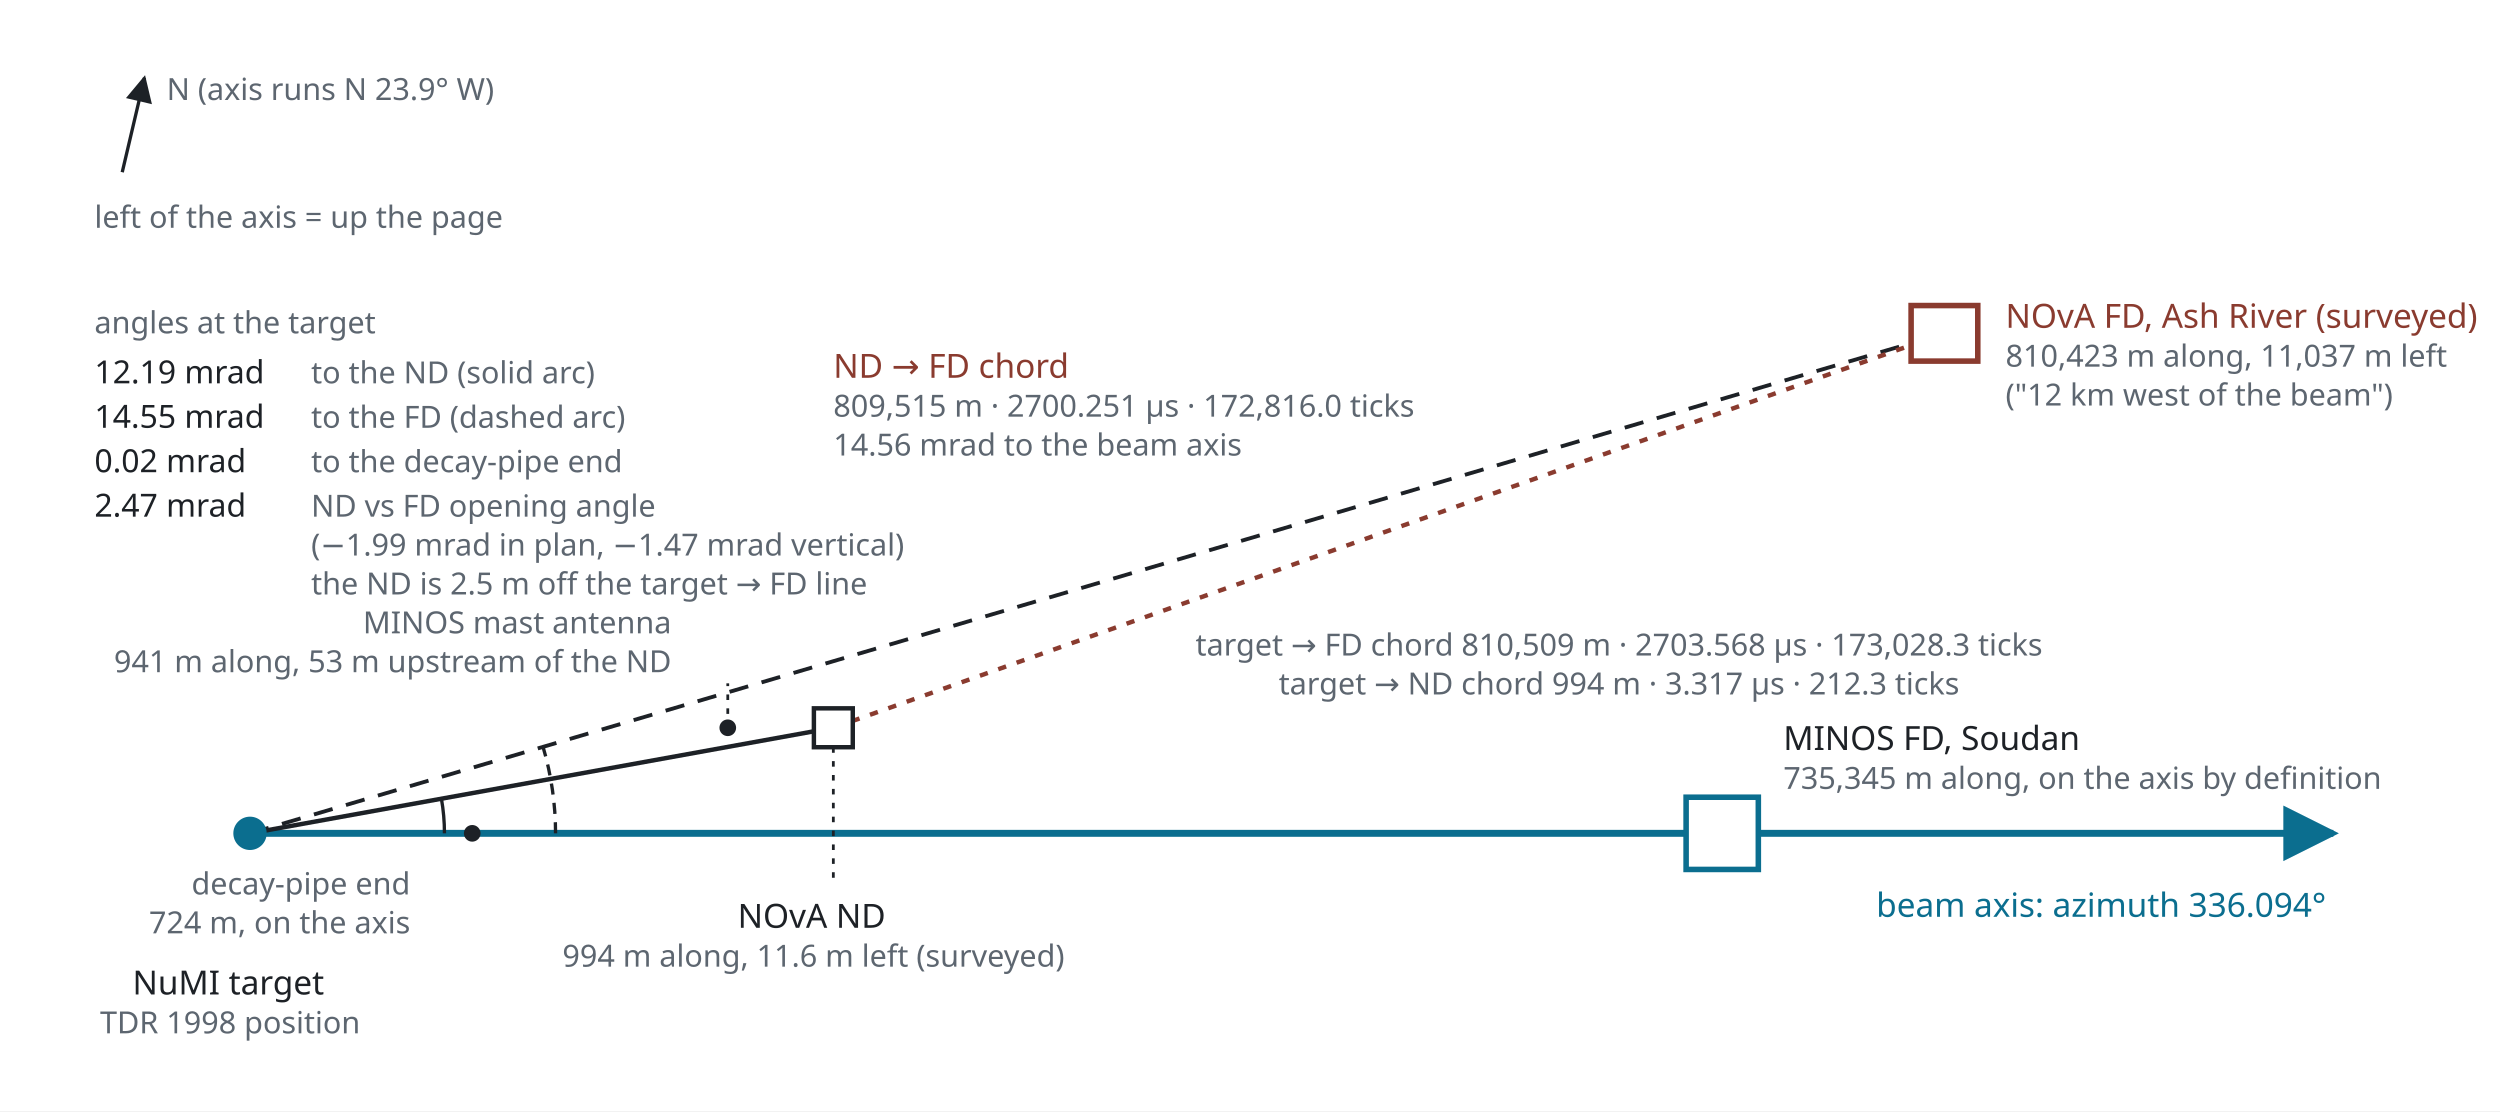
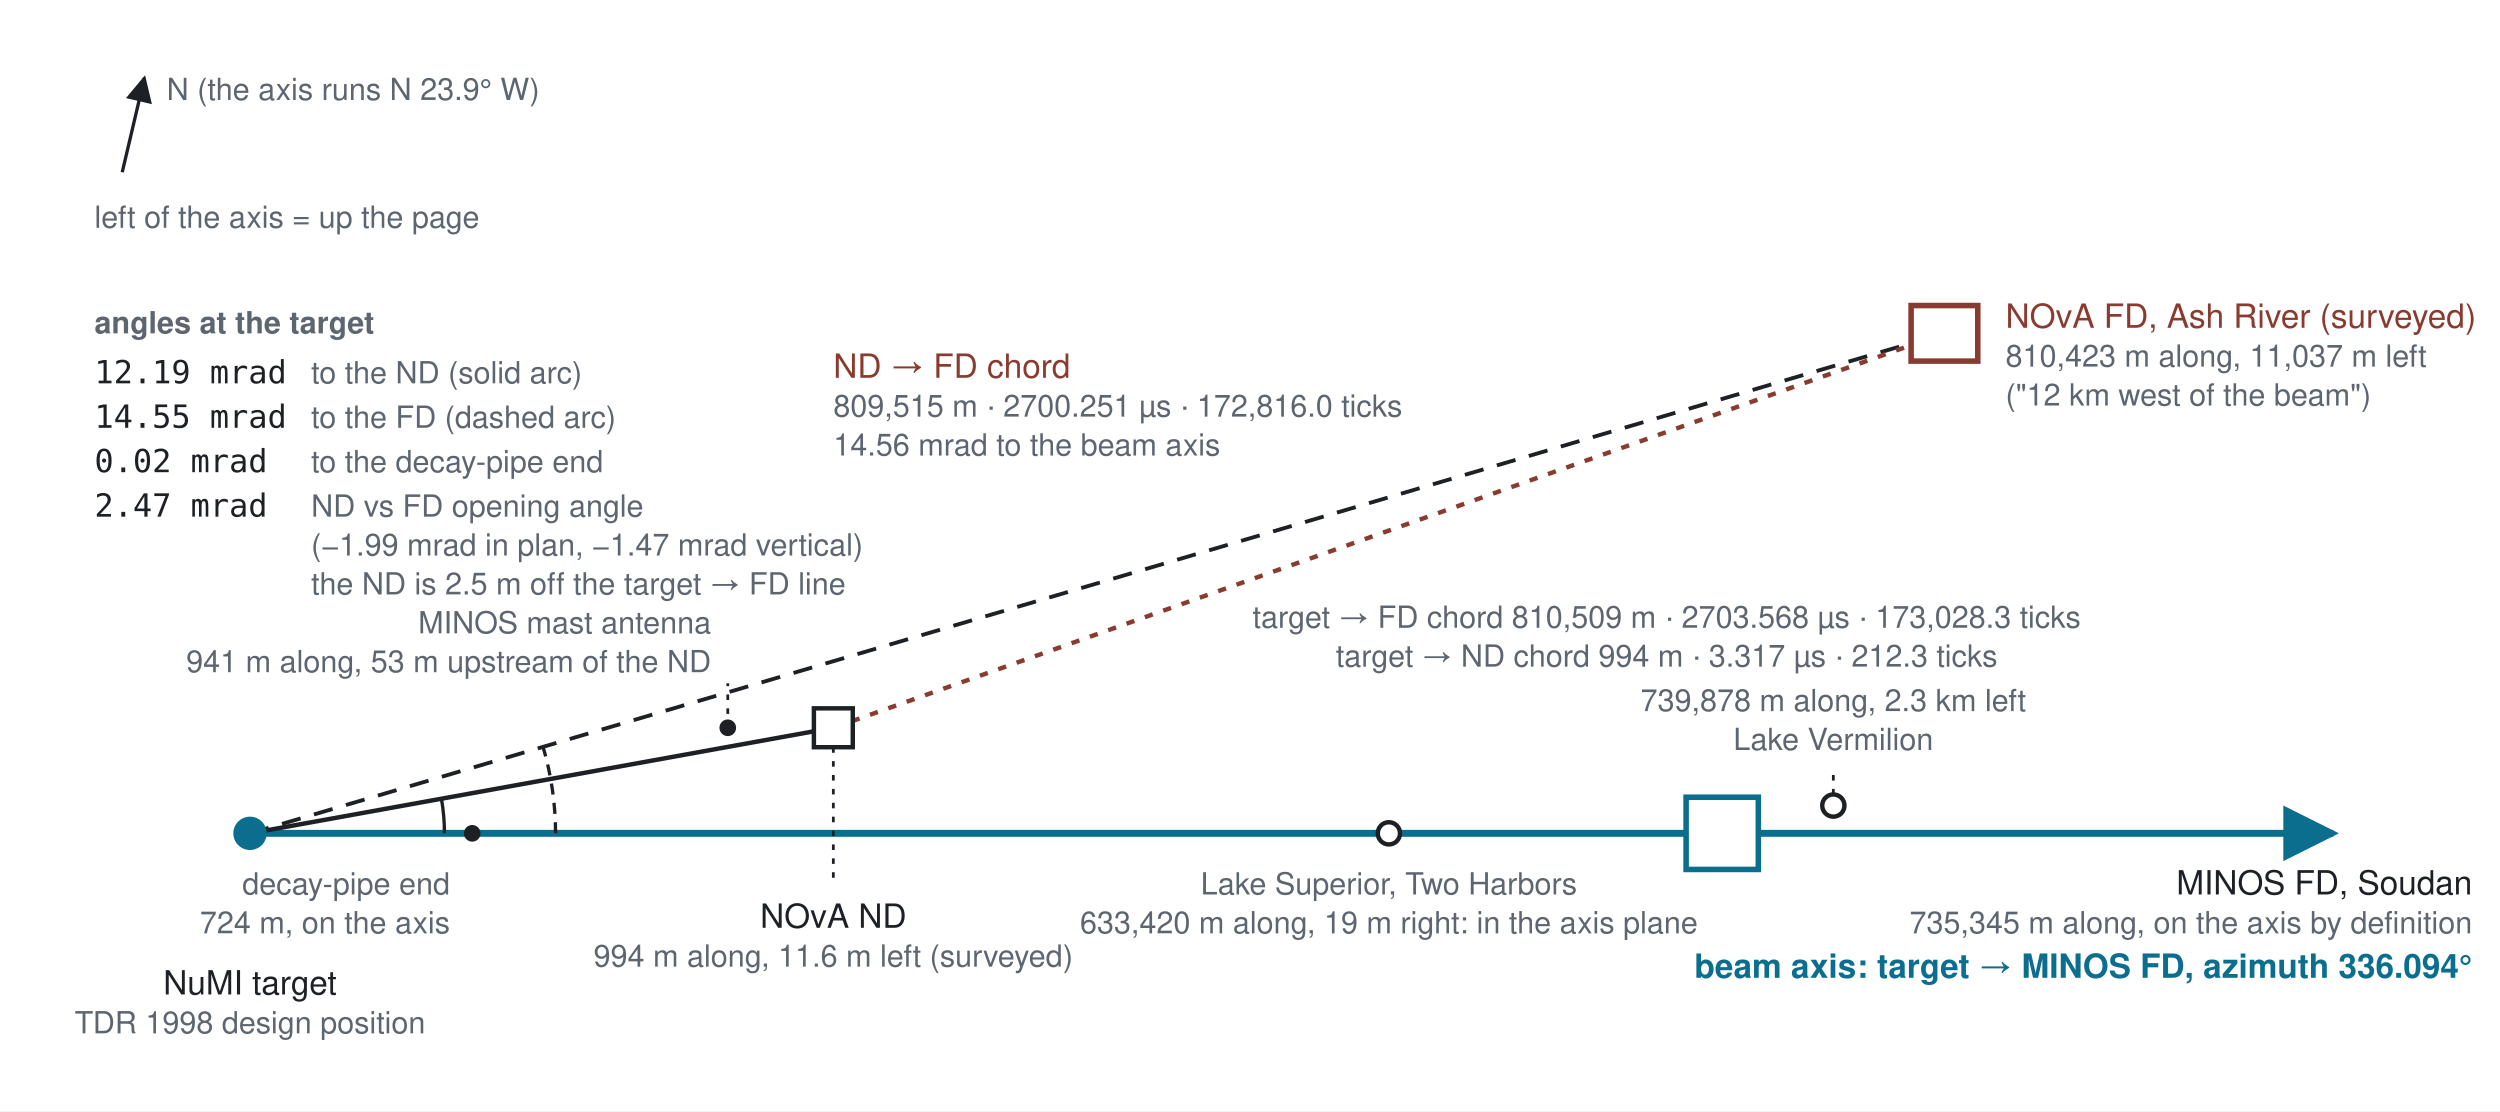
- <svg xmlns="http://www.w3.org/2000/svg" width="900" height="400" viewBox="0 0 900 400">
+ <svg xmlns="http://www.w3.org/2000/svg" width="900" height="400" viewBox="0 0 900 400" role="img" aria-label="Plan view: the beam axis from the NuMI target through the MINOS far detector, with the surveyed NOvA near detector 12.19 mrad and far detector 14.55 mrad to the left of the axis; the near-to-far chord makes 14.56 mrad with the axis.">
+   <style>
+   svg { font-family: "IBM Plex Sans", "Helvetica Neue", Helvetica, Arial, sans-serif; }
+   text { font-size: 12px; fill: #1d2126; }
+   .small { font-size: 11px; fill: #5d6670; }
+   .mono { font-family: "IBM Plex Mono", Menlo, Consolas, monospace; font-size: 11.5px; }
+   .beam { stroke: #0b6e8f; }
+   .beamtext { fill: #0b6e8f; font-weight: 600; }
+   .fartext { fill: #8a3b2f; }
+   .far { stroke: #8a3b2f; }
+ </style>
+   <rect width="100%" height="100%" fill="#ffffff" />
  <defs>
-     <clipPath id="clip-path-1">
-       <path d="M45.349 35.311 L47.547 25.966 L56.892 28.165 L54.694 37.51 Z" />
-     </clipPath>
-     <clipPath id="clip-path-2">
-       <path d="M822 290 L842 290 L842 310 L822 310 Z" />
-     </clipPath>
+     <marker id="arr" viewBox="0 0 10 10" refX="9" refY="5" markerWidth="8" markerHeight="8" orient="auto-start-reverse">
+       <path d="M 0 0 L 10 5 L 0 10 z" fill="#1d2126" />
+     </marker>
+     <marker id="arrbeam" viewBox="0 0 10 10" refX="9" refY="5" markerWidth="8" markerHeight="8" orient="auto-start-reverse">
+       <path d="M 0 0 L 10 5 L 0 10 z" fill="#0b6e8f" />
+     </marker>
  </defs>
-   <g id="Layer_1" data-name="Layer 1">
-     <rect id="rect1" x="0" y="0" width="900" height="400" fill="#ffffff" />
-     <line id="line2" x1="44" y1="62" x2="52" y2="28" fill="#000000" stroke="#1d2126" stroke-width="1.2" />
-     <g clip-path="url(#clip-path-1)">
-       <polygon points="45.349,35.311 52.22,27.066 54.694,37.51" fill="#1d2126" />
-     </g>
-     <text id="text2" transform="matrix(1 0 0 1 60 36)" x="0" y="0" xml:space="preserve" font-family="'Source Sans 3', sans-serif" font-size="11" fill="#5d6670">
-       <tspan x="0" y="0">N (axis runs N 23.9° W)</tspan>
-     </text>
-     <text id="text3" transform="matrix(1 0 0 1 34 82)" x="0" y="0" xml:space="preserve" font-family="'Source Sans 3', sans-serif" font-size="11" fill="#5d6670">
-       <tspan x="0" y="0">left of the axis = up the page</tspan>
-     </text>
-     <text id="text4" transform="matrix(1 0 0 1 34 120)" x="0" y="0" xml:space="preserve" font-family="'Source Sans 3', sans-serif" font-size="11" fill="#5d6670">
-       <tspan x="0" y="0">angles at the target</tspan>
-     </text>
-     <text id="text5" transform="matrix(1 0 0 1 34 138)" x="0" y="0" xml:space="preserve" font-family="'Source Sans 3', sans-serif" font-size="11.5" fill="#1d2126">
-       <tspan x="0" y="0">12.19 mrad</tspan>
-     </text>
-     <text id="text6" transform="matrix(1 0 0 1 112 138)" x="0" y="0" xml:space="preserve" font-family="'Source Sans 3', sans-serif" font-size="11" fill="#5d6670">
-       <tspan x="0" y="0">to the ND (solid arc)</tspan>
-     </text>
-     <text id="text7" transform="matrix(1 0 0 1 34 154)" x="0" y="0" xml:space="preserve" font-family="'Source Sans 3', sans-serif" font-size="11.5" fill="#1d2126">
-       <tspan x="0" y="0">14.55 mrad</tspan>
-     </text>
-     <text id="text8" transform="matrix(1 0 0 1 112 154)" x="0" y="0" xml:space="preserve" font-family="'Source Sans 3', sans-serif" font-size="11" fill="#5d6670">
-       <tspan x="0" y="0">to the FD (dashed arc)</tspan>
-     </text>
-     <text id="text9" transform="matrix(1 0 0 1 34 170)" x="0" y="0" xml:space="preserve" font-family="'Source Sans 3', sans-serif" font-size="11.5" fill="#1d2126">
-       <tspan x="0" y="0">0.02 mrad</tspan>
-     </text>
-     <text id="text10" transform="matrix(1 0 0 1 112 170)" x="0" y="0" xml:space="preserve" font-family="'Source Sans 3', sans-serif" font-size="11" fill="#5d6670">
-       <tspan x="0" y="0">to the decay-pipe end</tspan>
-     </text>
-     <text id="text11" transform="matrix(1 0 0 1 34 186)" x="0" y="0" xml:space="preserve" font-family="'Source Sans 3', sans-serif" font-size="11.5" fill="#1d2126">
-       <tspan x="0" y="0">2.47 mrad</tspan>
-     </text>
-     <text id="text12" transform="matrix(1 0 0 1 112 186)" x="0" y="0" xml:space="preserve" font-family="'Source Sans 3', sans-serif" font-size="11" fill="#5d6670">
-       <tspan x="0" y="0">ND vs FD opening angle</tspan>
-     </text>
-     <text id="text13" transform="matrix(1 0 0 1 112 200)" x="0" y="0" xml:space="preserve" font-family="'Source Sans 3', sans-serif" font-size="11" fill="#5d6670">
-       <tspan x="0" y="0">(−1.99 mrad in plan, −1.47 mrad vertical)</tspan>
-     </text>
-     <text id="text14" transform="matrix(1 0 0 1 112 214)" x="0" y="0" xml:space="preserve" font-family="'Source Sans 3', sans-serif" font-size="11" fill="#5d6670">
-       <tspan x="0" y="0">the ND is 2.5 m off the target → FD line</tspan>
-     </text>
-     <line id="line14" x1="90" y1="300" x2="840" y2="300" fill="#000000" stroke="#0b6e8f" stroke-width="2.5" />
-     <g clip-path="url(#clip-path-2)">
-       <polygon points="822,290 842,300 822,310" fill="#0b6e8f" />
-     </g>
-     <text id="text15" transform="matrix(1 0 0 1 853.027 330.054)" x="0" y="0" xml:space="preserve" font-family="'Source Sans 3', sans-serif" font-size="12" fill="#0b6e8f" text-anchor="end">
-       <tspan x="0" y="0">beam axis: azimuth 336.094°</tspan>
-     </text>
-     <line id="line15" x1="90" y1="300" x2="300" y2="262" fill="#000000" stroke="#1d2126" stroke-width="1.6" />
-     <line id="line16" x1="90" y1="300" x2="700" y2="120" fill="#000000" stroke="#1d2126" stroke-width="1.4" stroke-dasharray="7 5" />
-     <line id="line17" x1="300" y1="262" x2="700" y2="120" fill="#000000" stroke="#8a3b2f" stroke-width="1.6" stroke-dasharray="3 4" />
-     <path id="path17" d="M160 300 C160.008 295.809 159.64 291.625 158.9 287.5" fill="none" stroke="#1d2126" stroke-width="1.2" />
-     <path id="path18" d="M200 300 C199.996 289.471 198.481 278.998 195.5 268.9" fill="none" stroke="#1d2126" stroke-width="1.2" stroke-dasharray="4 3" />
-     <circle id="circle18" cx="90" cy="300" r="6" fill="#0b6e8f" />
-     <text id="text18" transform="matrix(1 0 0 1 90 358)" x="0" y="0" xml:space="preserve" font-family="'Source Sans 3', sans-serif" font-size="12" fill="#1d2126" text-anchor="middle">
-       <tspan x="0" y="0">NuMI target</tspan>
-     </text>
-     <text id="text19" transform="matrix(1 0 0 1 90 372)" x="0" y="0" xml:space="preserve" font-family="'Source Sans 3', sans-serif" font-size="11" fill="#5d6670" text-anchor="middle">
-       <tspan x="0" y="0">TDR 1998 position</tspan>
-     </text>
-     <circle id="circle19" cx="170" cy="300" r="3" fill="#1d2126" />
-     <text id="text20" transform="matrix(1 0 0 1 162 322)" x="0" y="0" xml:space="preserve" font-family="'Source Sans 3', sans-serif" font-size="11" fill="#5d6670" text-anchor="end">
-       <tspan x="0" y="0">decay-pipe end</tspan>
-     </text>
-     <text id="text21" transform="matrix(1 0 0 1 162 336)" x="0" y="0" xml:space="preserve" font-family="'Source Sans 3', sans-serif" font-size="11" fill="#5d6670" text-anchor="end">
-       <tspan x="0" y="0">724 m, on the axis</tspan>
-     </text>
-     <rect id="rect21" x="293" y="255" width="14" height="14" fill="#ffffff" stroke="#1d2126" stroke-width="1.6" />
-     <line id="line21" x1="300" y1="269" x2="300" y2="318" fill="#000000" stroke="#1d2126" stroke-dasharray="2 3" />
-     <text id="text22" transform="matrix(1 0 0 1 300 334)" x="0" y="0" xml:space="preserve" font-family="'Source Sans 3', sans-serif" font-size="12" fill="#1d2126" text-anchor="middle">
-       <tspan x="0" y="0">NOvA ND</tspan>
-     </text>
-     <text id="text23" transform="matrix(1 0 0 1 300 348)" x="0" y="0" xml:space="preserve" font-family="'Source Sans 3', sans-serif" font-size="11" fill="#5d6670" text-anchor="middle">
-       <tspan x="0" y="0">994 m along, 11.6 m left (surveyed)</tspan>
-     </text>
-     <circle id="circle23" cx="262" cy="262" r="3" fill="#1d2126" />
-     <line id="line23" x1="262" y1="262" x2="262" y2="246" fill="#000000" stroke="#1d2126" stroke-dasharray="2 3" />
-     <text id="text24" transform="matrix(1 0 0 1 256 228)" x="0" y="0" xml:space="preserve" font-family="'Source Sans 3', sans-serif" font-size="11" fill="#5d6670" text-anchor="end">
-       <tspan x="0" y="0">MINOS mast antenna</tspan>
-     </text>
-     <text id="text25" transform="matrix(1 0 0 1 256 242)" x="0" y="0" xml:space="preserve" font-family="'Source Sans 3', sans-serif" font-size="11" fill="#5d6670" text-anchor="end">
-       <tspan x="0" y="0">941 m along, 53 m upstream of the ND</tspan>
-     </text>
-     <rect id="rect25" x="688" y="110" width="24" height="20" fill="#ffffff" stroke="#8a3b2f" stroke-width="2" />
-     <text id="text26" transform="matrix(1 0 0 1 722 118)" x="0" y="0" xml:space="preserve" font-family="'Source Sans 3', sans-serif" font-size="12" fill="#8a3b2f">
-       <tspan x="0" y="0">NOvA FD, Ash River (surveyed)</tspan>
-     </text>
-     <text id="text27" transform="matrix(1 0 0 1 722 132)" x="0" y="0" xml:space="preserve" font-family="'Source Sans 3', sans-serif" font-size="11" fill="#5d6670">
-       <tspan x="0" y="0">810,423 m along, 11,037 m left</tspan>
-     </text>
-     <text id="text28" transform="matrix(1 0 0 1 722 146)" x="0" y="0" xml:space="preserve" font-family="'Source Sans 3', sans-serif" font-size="11" fill="#5d6670">
-       <tspan x="0" y="0">("12 km west of the beam")</tspan>
-     </text>
-     <rect id="rect28" x="607" y="287" width="26" height="26" fill="#ffffff" stroke="#0b6e8f" stroke-width="2" />
-     <text id="text29" transform="matrix(1 0 0 1 642 270)" x="0" y="0" xml:space="preserve" font-family="'Source Sans 3', sans-serif" font-size="12" fill="#1d2126">
-       <tspan x="0" y="0">MINOS FD, Soudan</tspan>
-     </text>
-     <text id="text30" transform="matrix(1 0 0 1 642 284)" x="0" y="0" xml:space="preserve" font-family="'Source Sans 3', sans-serif" font-size="11" fill="#5d6670">
-       <tspan x="0" y="0">735,345 m along, on the axis by definition</tspan>
-     </text>
-     <text id="text31" transform="matrix(1 0 0 1 300 136)" x="0" y="0" xml:space="preserve" font-family="'Source Sans 3', sans-serif" font-size="12" fill="#8a3b2f">
-       <tspan x="0" y="0">ND → FD chord</tspan>
-     </text>
-     <text id="text32" transform="matrix(1 0 0 1 300 150)" x="0" y="0" xml:space="preserve" font-family="'Source Sans 3', sans-serif" font-size="11" fill="#5d6670">
-       <tspan x="0" y="0">809,515 m · 2700.251 µs · 172,816.0 ticks</tspan>
-     </text>
-     <text id="text33" transform="matrix(1 0 0 1 300 164)" x="0" y="0" xml:space="preserve" font-family="'Source Sans 3', sans-serif" font-size="11" fill="#5d6670">
-       <tspan x="0" y="0">14.56 mrad to the beam axis</tspan>
-     </text>
-     <text id="text34" transform="matrix(1 0 0 1 590 236)" x="0" y="0" xml:space="preserve" font-family="'Source Sans 3', sans-serif" font-size="11" fill="#5d6670" text-anchor="middle">
-       <tspan x="0" y="0">target → FD chord 810,509 m · 2703.568 µs · 173,028.3 ticks</tspan>
-     </text>
-     <text id="text35" transform="matrix(1 0 0 1 590 250)" x="0" y="0" xml:space="preserve" font-family="'Source Sans 3', sans-serif" font-size="11" fill="#5d6670" text-anchor="middle">
-       <tspan x="0" y="0">target → ND chord 994 m · 3.317 µs · 212.3 ticks</tspan>
-     </text>
-   </g>
+   <line x1="44" y1="62" x2="52" y2="28" stroke="#1d2126" stroke-width="1.2" marker-end="url(#arr)" />
+   <text class="small" x="60" y="36">N (the axis runs N 23.9° W)</text>
+   <text class="small" x="34" y="82">left of the axis = up the page</text>
+   <text class="small" x="34" y="120" font-weight="600">angles at the target</text>
+   <text class="mono" x="34" y="138">12.19 mrad</text>
+   <text class="small" x="112" y="138">to the ND (solid arc)</text>
+   <text class="mono" x="34" y="154">14.55 mrad</text>
+   <text class="small" x="112" y="154">to the FD (dashed arc)</text>
+   <text class="mono" x="34" y="170">0.02 mrad</text>
+   <text class="small" x="112" y="170">to the decay-pipe end</text>
+   <text class="mono" x="34" y="186">2.47 mrad</text>
+   <text class="small" x="112" y="186">ND vs FD opening angle</text>
+   <text class="small" x="112" y="200">(−1.99 mrad in plan, −1.47 mrad vertical)</text>
+   <text class="small" x="112" y="214">the ND is 2.5 m off the target → FD line</text>
+   <line class="beam" x1="90" y1="300" x2="840" y2="300" stroke-width="2.5" marker-end="url(#arrbeam)" />
+   <text class="beamtext" x="890" y="352" text-anchor="end">beam axis: target → MINOS FD, azimuth 336.094°</text>
+   <line x1="90" y1="300" x2="300" y2="262" stroke="#1d2126" stroke-width="1.6" />
+   <line x1="90" y1="300" x2="700" y2="120" stroke="#1d2126" stroke-width="1.4" stroke-dasharray="7 5" />
+   <line class="far" x1="300" y1="262" x2="700" y2="120" stroke-width="1.6" stroke-dasharray="3 4" />
+   <path d="M 160 300 A 70 70 0 0 0 158.9 287.5" fill="none" stroke="#1d2126" stroke-width="1.2" />
+   <path d="M 200 300 A 110 110 0 0 0 195.5 268.9" fill="none" stroke="#1d2126" stroke-width="1.2" stroke-dasharray="4 3" />
+   <circle cx="90" cy="300" r="6" fill="#0b6e8f" />
+   <text x="90" y="358" text-anchor="middle">NuMI target</text>
+   <text class="small" x="90" y="372" text-anchor="middle">TDR 1998 design position</text>
+   <circle cx="170" cy="300" r="3" fill="#1d2126" />
+   <text class="small" x="162" y="322" text-anchor="end">decay-pipe end</text>
+   <text class="small" x="162" y="336" text-anchor="end">724 m, on the axis</text>
+   <rect x="293" y="255" width="14" height="14" fill="#ffffff" stroke="#1d2126" stroke-width="1.6" />
+   <line x1="300" y1="269" x2="300" y2="318" stroke="#1d2126" stroke-width="1" stroke-dasharray="2 3" />
+   <text x="300" y="334" text-anchor="middle">NOvA ND</text>
+   <text class="small" x="300" y="348" text-anchor="middle">994 m along, 11.6 m left (surveyed)</text>
+   <circle cx="262" cy="262" r="3" fill="#1d2126" />
+   <line x1="262" y1="262" x2="262" y2="246" stroke="#1d2126" stroke-width="1" stroke-dasharray="2 3" />
+   <text class="small" x="256" y="228" text-anchor="end">MINOS mast antenna</text>
+   <text class="small" x="256" y="242" text-anchor="end">941 m along, 53 m upstream of the ND</text>
+   <rect x="688" y="110" width="24" height="20" fill="#ffffff" stroke="#8a3b2f" stroke-width="2" />
+   <text class="fartext" x="722" y="118">NOvA FD, Ash River (surveyed)</text>
+   <text class="small" x="722" y="132">810,423 m along, 11,037 m left</text>
+   <text class="small" x="722" y="146">("12 km west of the beam")</text>
+   <rect x="607" y="287" width="26" height="26" fill="#ffffff" stroke="#0b6e8f" stroke-width="2" />
+   <text x="890" y="322" text-anchor="end">MINOS FD, Soudan</text>
+   <text class="small" x="890" y="336" text-anchor="end">735,345 m along, on the axis by definition</text>
+   <circle cx="500" cy="300" r="4" fill="#ffffff" stroke="#1d2126" stroke-width="1.6" />
+   <text class="small" x="500" y="322" text-anchor="middle">Lake Superior, Two Harbors</text>
+   <text class="small" x="500" y="336" text-anchor="middle">633,420 m along, 19 m right: in the axis plane</text>
+   <circle cx="660" cy="290" r="4" fill="#ffffff" stroke="#1d2126" stroke-width="1.6" />
+   <line x1="660" y1="286" x2="660" y2="278" stroke="#1d2126" stroke-width="1" stroke-dasharray="2 3" />
+   <text class="small" x="660" y="270" text-anchor="middle">Lake Vermilion</text>
+   <text class="small" x="660" y="256" text-anchor="middle">739,878 m along, 2.3 km left</text>
+   <text class="fartext" x="300" y="136">ND → FD chord</text>
+   <text class="small" x="300" y="150">809,515 m · 2700.251 µs · 172,816.0 ticks</text>
+   <text class="small" x="300" y="164">14.56 mrad to the beam axis</text>
+   <text class="small" x="600" y="226" text-anchor="middle">target → FD chord 810,509 m · 2703.568 µs · 173,028.3 ticks</text>
+   <text class="small" x="600" y="240" text-anchor="middle">target → ND chord 994 m · 3.317 µs · 212.3 ticks</text>
</svg>
